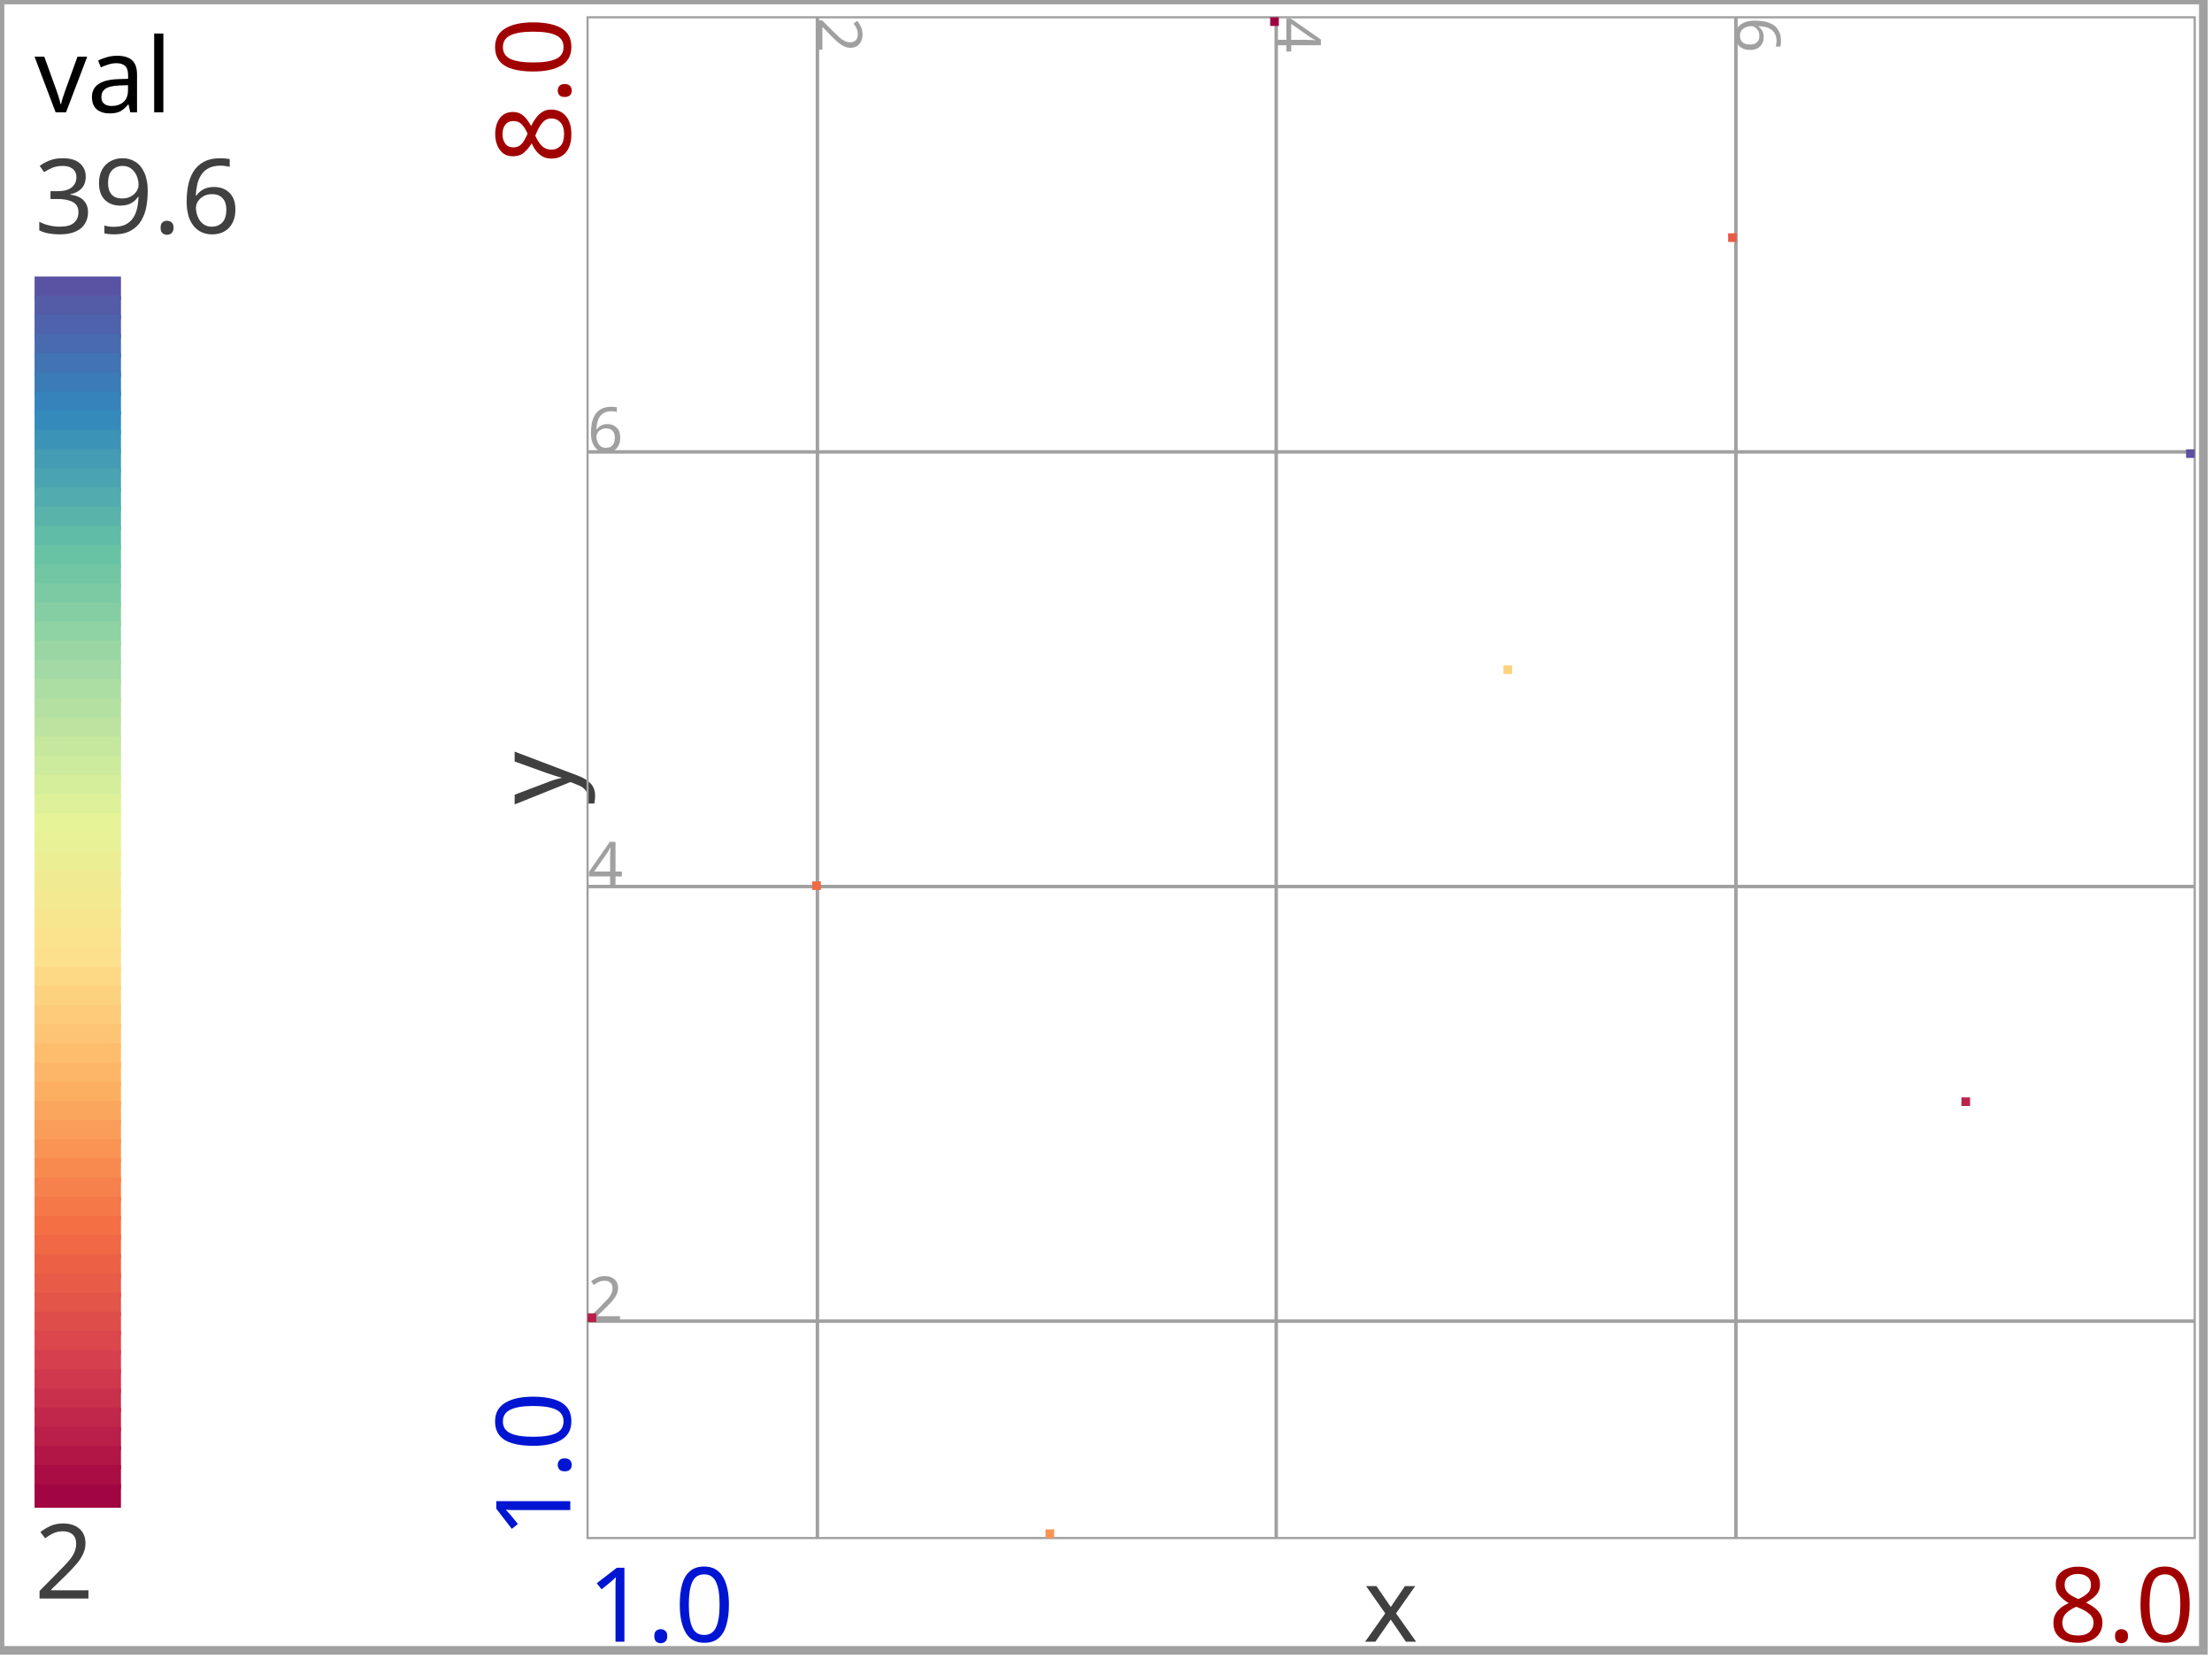
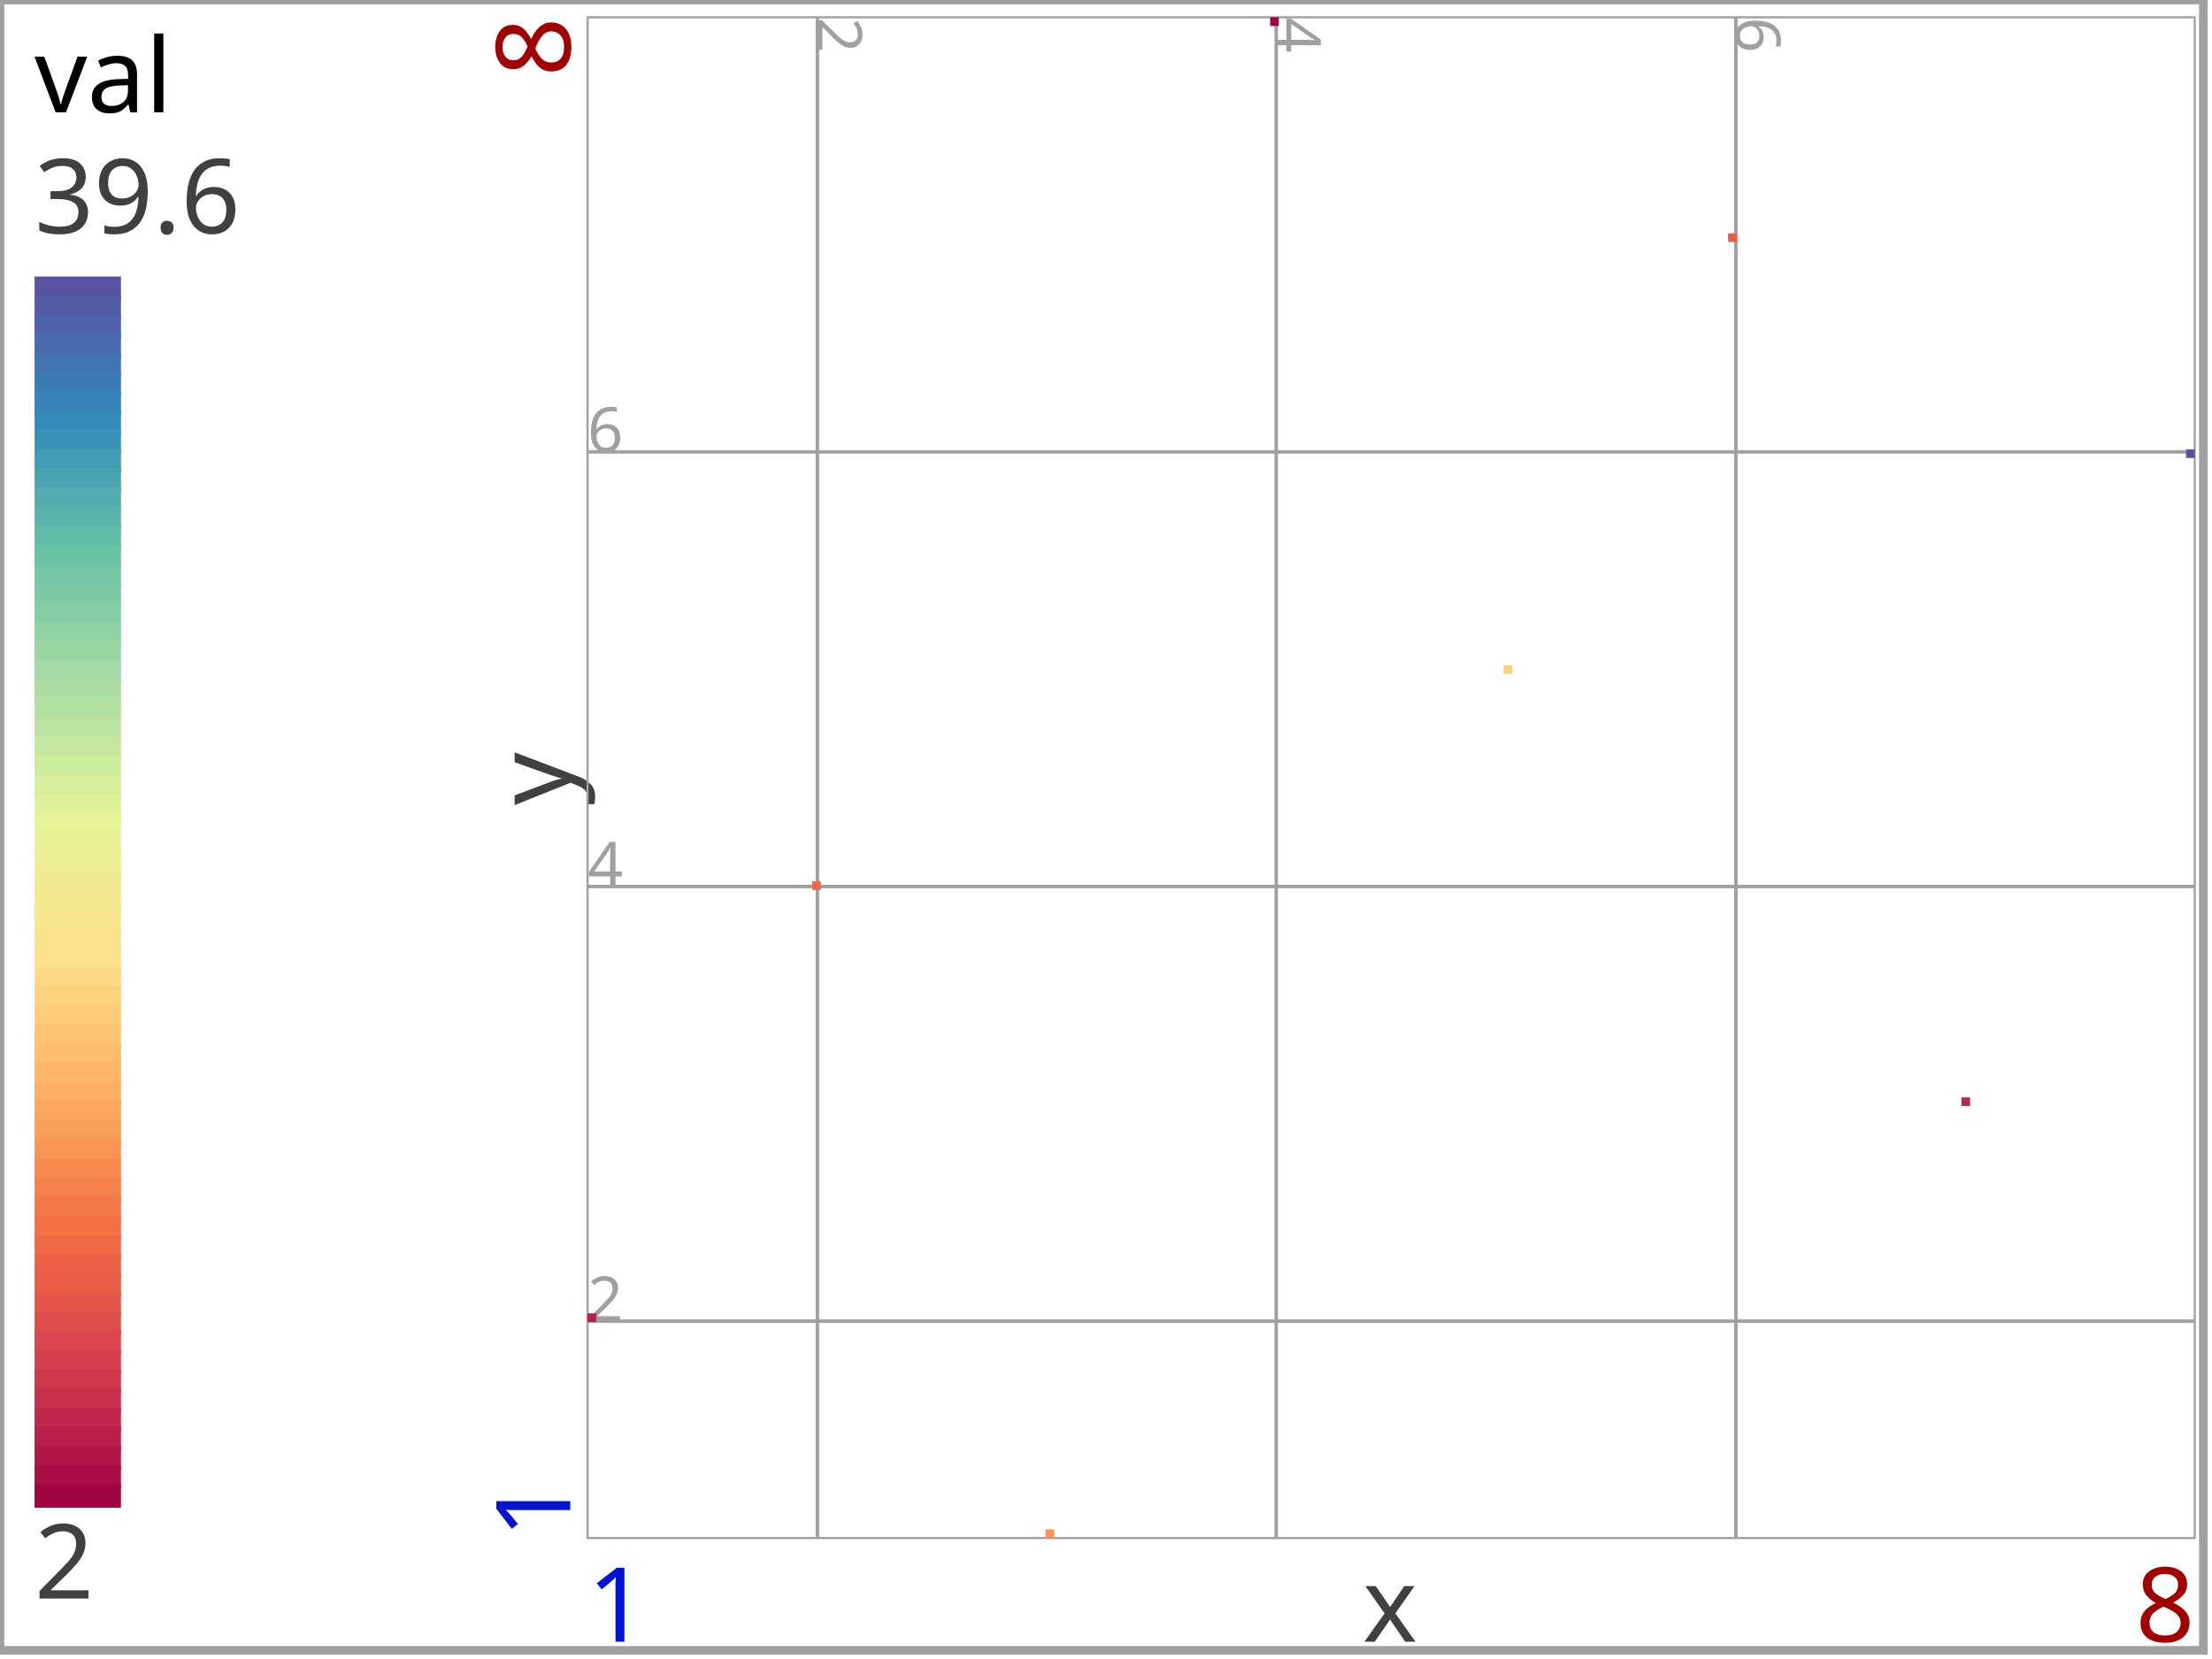
<svg xmlns="http://www.w3.org/2000/svg" id="xyp_TESTID" x="0" y="0" width="256" height="192" font-family="'Noto Sans', sans-serif">
  <defs>
    <clipPath id="plotClip-TESTID">
      <rect x="67" y="1" width="188" height="178" />
    </clipPath>
  </defs>
  <style> .rect-group-TESTID rect { width: 1px; height: 1px; } </style>
  <rect x="0" y="0" width="256" height="192" fill="#ffffff" stroke="#ffffff" />
-   <text x="68" text-anchor="start" y="190" font-family="'Noto Sans', sans-serif" fill="#0015D2" font-size="12px">1.0</text>
-   <text x="160.944" text-anchor="middle" y="190" font-family="'Noto Sans', sans-serif" fill="#404040" font-size="12px">x</text>
-   <text x="254" text-anchor="end" y="190" font-family="'Noto Sans', sans-serif" fill="#A10000" font-size="12px">8.0</text>
-   <text x="66" text-anchor="start" y="178" font-family="'Noto Sans', sans-serif" fill="#0015D2" font-size="12px" transform="rotate(270,66,178)">1.0</text>
-   <text x="66" text-anchor="middle" y="90.056" font-family="'Noto Sans', sans-serif" fill="#404040" font-size="12px" transform="rotate(270,66,90.056)">y</text>
-   <text x="66" text-anchor="end" y="2" font-family="'Noto Sans', sans-serif" fill="#A10000" font-size="12px" transform="rotate(270,66,2)">8.0</text>
+   <text x="68" text-anchor="start" y="190" font-family="'Noto Sans', sans-serif" fill="#0015D2" font-size="12px">1</text>
+   <text x="160.864" text-anchor="middle" y="190" font-family="'Noto Sans', sans-serif" fill="#404040" font-size="12px">x</text>
+   <text x="254" text-anchor="end" y="190" font-family="'Noto Sans', sans-serif" fill="#A10000" font-size="12px">8</text>
+   <text x="66" text-anchor="start" y="178" font-family="'Noto Sans', sans-serif" fill="#0015D2" font-size="12px" transform="rotate(270,66,178)">1</text>
+   <text x="66" text-anchor="middle" y="90.136" font-family="'Noto Sans', sans-serif" fill="#404040" font-size="12px" transform="rotate(270,66,90.136)">y</text>
+   <text x="66" text-anchor="end" y="2" font-family="'Noto Sans', sans-serif" fill="#A10000" font-size="12px" transform="rotate(270,66,2)">8</text>
  <line x1="94.6" y1="2" x2="94.6" y2="178" stroke="#a0a0a0" stroke-width="0.4" />
  <text x="94.6" text-anchor="start" y="2" font-family="'Noto Sans', sans-serif" fill="#a0a0a0" font-size="7.2px" transform="rotate(90,94.6,2)">2</text>
  <line x1="147.7" y1="2" x2="147.7" y2="178" stroke="#a0a0a0" stroke-width="0.4" />
  <text x="147.7" text-anchor="start" y="2" font-family="'Noto Sans', sans-serif" fill="#a0a0a0" font-size="7.2px" transform="rotate(90,147.7,2)">4</text>
  <line x1="200.9" y1="2" x2="200.9" y2="178" stroke="#a0a0a0" stroke-width="0.4" />
  <text x="200.9" text-anchor="start" y="2" font-family="'Noto Sans', sans-serif" fill="#a0a0a0" font-size="7.2px" transform="rotate(90,200.9,2)">6</text>
  <line x1="68" y1="152.9" x2="254" y2="152.9" stroke="#a0a0a0" stroke-width="0.4" />
  <text x="68" text-anchor="start" y="152.9" font-family="'Noto Sans', sans-serif" fill="#a0a0a0" font-size="7.2px">2</text>
  <line x1="68" y1="102.6" x2="254" y2="102.6" stroke="#a0a0a0" stroke-width="0.4" />
  <text x="68" text-anchor="start" y="102.6" font-family="'Noto Sans', sans-serif" fill="#a0a0a0" font-size="7.2px">4</text>
  <line x1="68" y1="52.3" x2="254" y2="52.3" stroke="#a0a0a0" stroke-width="0.4" />
  <text x="68" text-anchor="start" y="52.3" font-family="'Noto Sans', sans-serif" fill="#a0a0a0" font-size="7.2px">6</text>
  <rect x="68" y="2" width="186" height="176" stroke="#a0a0a0" fill="none" stroke-width="0.25" />
  <g class="rect-group-TESTID" stroke="none" fill="#3939ff">
    <rect x="121" y="177" fill="#f99354" />
    <rect x="147" y="2" fill="#9e0142" />
    <rect x="174" y="77" fill="#fdd27f" />
    <rect x="200" y="27" fill="#e85b47" />
    <rect x="227" y="127" fill="#bd2449" />
    <rect x="253" y="52" fill="#5e4fa2" />
    <rect x="68" y="152" fill="#b81e48" />
    <rect x="94" y="102" fill="#f16944" />
  </g>
  <text x="4.0" text-anchor="start" y="13.0" font-family="'Noto Sans', sans-serif" fill="#000000" font-size="12.0px">val</text>
  <text x="4.0" text-anchor="start" y="27.0" font-family="'Noto Sans', sans-serif" fill="#404040" font-size="12.0px">39.6</text>
  <rect x="4.00" y="32.00" width="10.00" height="2.72" fill="#5a53a3" />
  <rect x="4.00" y="34.22" width="10.00" height="2.72" fill="#545ba7" />
  <rect x="4.00" y="36.44" width="10.00" height="2.72" fill="#4e63ab" />
  <rect x="4.00" y="38.66" width="10.00" height="2.72" fill="#486baf" />
  <rect x="4.00" y="40.88" width="10.00" height="2.72" fill="#4273b3" />
  <rect x="4.00" y="43.09" width="10.00" height="2.72" fill="#3b7bb6" />
  <rect x="4.00" y="45.31" width="10.00" height="2.72" fill="#3583ba" />
  <rect x="4.00" y="47.53" width="10.00" height="2.72" fill="#348bbb" />
  <rect x="4.00" y="49.75" width="10.00" height="2.72" fill="#3c93b8" />
  <rect x="4.00" y="51.97" width="10.00" height="2.72" fill="#439bb4" />
  <rect x="4.00" y="54.19" width="10.00" height="2.72" fill="#4aa3b1" />
  <rect x="4.00" y="56.41" width="10.00" height="2.72" fill="#52abae" />
  <rect x="4.00" y="58.62" width="10.00" height="2.72" fill="#59b3aa" />
  <rect x="4.00" y="60.84" width="10.00" height="2.72" fill="#60bca7" />
  <rect x="4.00" y="63.06" width="10.00" height="2.72" fill="#68c3a4" />
  <rect x="4.00" y="65.28" width="10.00" height="2.72" fill="#72c6a4" />
  <rect x="4.00" y="67.50" width="10.00" height="2.72" fill="#7ccaa4" />
  <rect x="4.00" y="69.72" width="10.00" height="2.72" fill="#85cea4" />
  <rect x="4.00" y="71.94" width="10.00" height="2.72" fill="#8fd2a4" />
  <rect x="4.00" y="74.16" width="10.00" height="2.72" fill="#99d6a4" />
  <rect x="4.00" y="76.38" width="10.00" height="2.72" fill="#a2d9a4" />
  <rect x="4.00" y="78.59" width="10.00" height="2.72" fill="#acdda3" />
  <rect x="4.00" y="80.81" width="10.00" height="2.72" fill="#b4e0a2" />
  <rect x="4.00" y="83.03" width="10.00" height="2.72" fill="#bce4a0" />
  <rect x="4.00" y="85.25" width="10.00" height="2.72" fill="#c5e79e" />
  <rect x="4.00" y="87.47" width="10.00" height="2.72" fill="#cdeb9c" />
  <rect x="4.00" y="89.69" width="10.00" height="2.72" fill="#d5ee9b" />
  <rect x="4.00" y="91.91" width="10.00" height="2.72" fill="#def199" />
  <rect x="4.00" y="94.12" width="10.00" height="2.72" fill="#e6f497" />
  <rect x="4.00" y="96.34" width="10.00" height="2.72" fill="#e9f196" />
  <rect x="4.00" y="98.56" width="10.00" height="2.72" fill="#ecee94" />
  <rect x="4.00" y="100.78" width="10.00" height="2.72" fill="#f0eb92" />
  <rect x="4.00" y="103.00" width="10.00" height="2.72" fill="#f3e990" />
  <rect x="4.00" y="105.22" width="10.00" height="2.72" fill="#f7e68e" />
  <rect x="4.00" y="107.44" width="10.00" height="2.72" fill="#fae38c" />
  <rect x="4.00" y="109.66" width="10.00" height="2.72" fill="#fde08b" />
  <rect x="4.00" y="111.88" width="10.00" height="2.72" fill="#fdd985" />
  <rect x="4.00" y="114.09" width="10.00" height="2.72" fill="#fdd27f" />
  <rect x="4.00" y="116.31" width="10.00" height="2.72" fill="#fdcb79" />
  <rect x="4.00" y="118.53" width="10.00" height="2.72" fill="#fdc473" />
  <rect x="4.00" y="120.75" width="10.00" height="2.72" fill="#fdbd6d" />
  <rect x="4.00" y="122.97" width="10.00" height="2.72" fill="#fdb667" />
  <rect x="4.00" y="125.19" width="10.00" height="2.72" fill="#fdaf61" />
  <rect x="4.00" y="127.41" width="10.00" height="2.72" fill="#fba65d" />
  <rect x="4.00" y="129.62" width="10.00" height="2.72" fill="#fa9d59" />
  <rect x="4.00" y="131.84" width="10.00" height="2.72" fill="#f99455" />
  <rect x="4.00" y="134.06" width="10.00" height="2.72" fill="#f88a50" />
  <rect x="4.00" y="136.28" width="10.00" height="2.72" fill="#f6814c" />
  <rect x="4.00" y="138.50" width="10.00" height="2.72" fill="#f57848" />
  <rect x="4.00" y="140.72" width="10.00" height="2.72" fill="#f46f44" />
  <rect x="4.00" y="142.94" width="10.00" height="2.72" fill="#f06844" />
  <rect x="4.00" y="145.16" width="10.00" height="2.72" fill="#ec6145" />
  <rect x="4.00" y="147.38" width="10.00" height="2.72" fill="#e85b47" />
  <rect x="4.00" y="149.59" width="10.00" height="2.72" fill="#e35449" />
  <rect x="4.00" y="151.81" width="10.00" height="2.72" fill="#df4d4a" />
  <rect x="4.00" y="154.03" width="10.00" height="2.72" fill="#db474c" />
  <rect x="4.00" y="156.25" width="10.00" height="2.72" fill="#d6404e" />
  <rect x="4.00" y="158.47" width="10.00" height="2.72" fill="#d0384d" />
  <rect x="4.00" y="160.69" width="10.00" height="2.72" fill="#c8304c" />
  <rect x="4.00" y="162.91" width="10.00" height="2.72" fill="#c0274a" />
  <rect x="4.00" y="165.12" width="10.00" height="2.72" fill="#b91f48" />
  <rect x="4.00" y="167.34" width="10.00" height="2.72" fill="#b11646" />
  <rect x="4.00" y="169.56" width="10.00" height="2.72" fill="#a90d44" />
  <rect x="4.00" y="171.78" width="10.00" height="2.72" fill="#a10542" />
  <text x="4.0" text-anchor="start" y="185.0" font-family="'Noto Sans', sans-serif" fill="#404040" font-size="12.0px">2</text>
  <rect x="0" y="0" width="255" height="191" fill="none" stroke="#a0a0a0" stroke-width="1" />
</svg>
